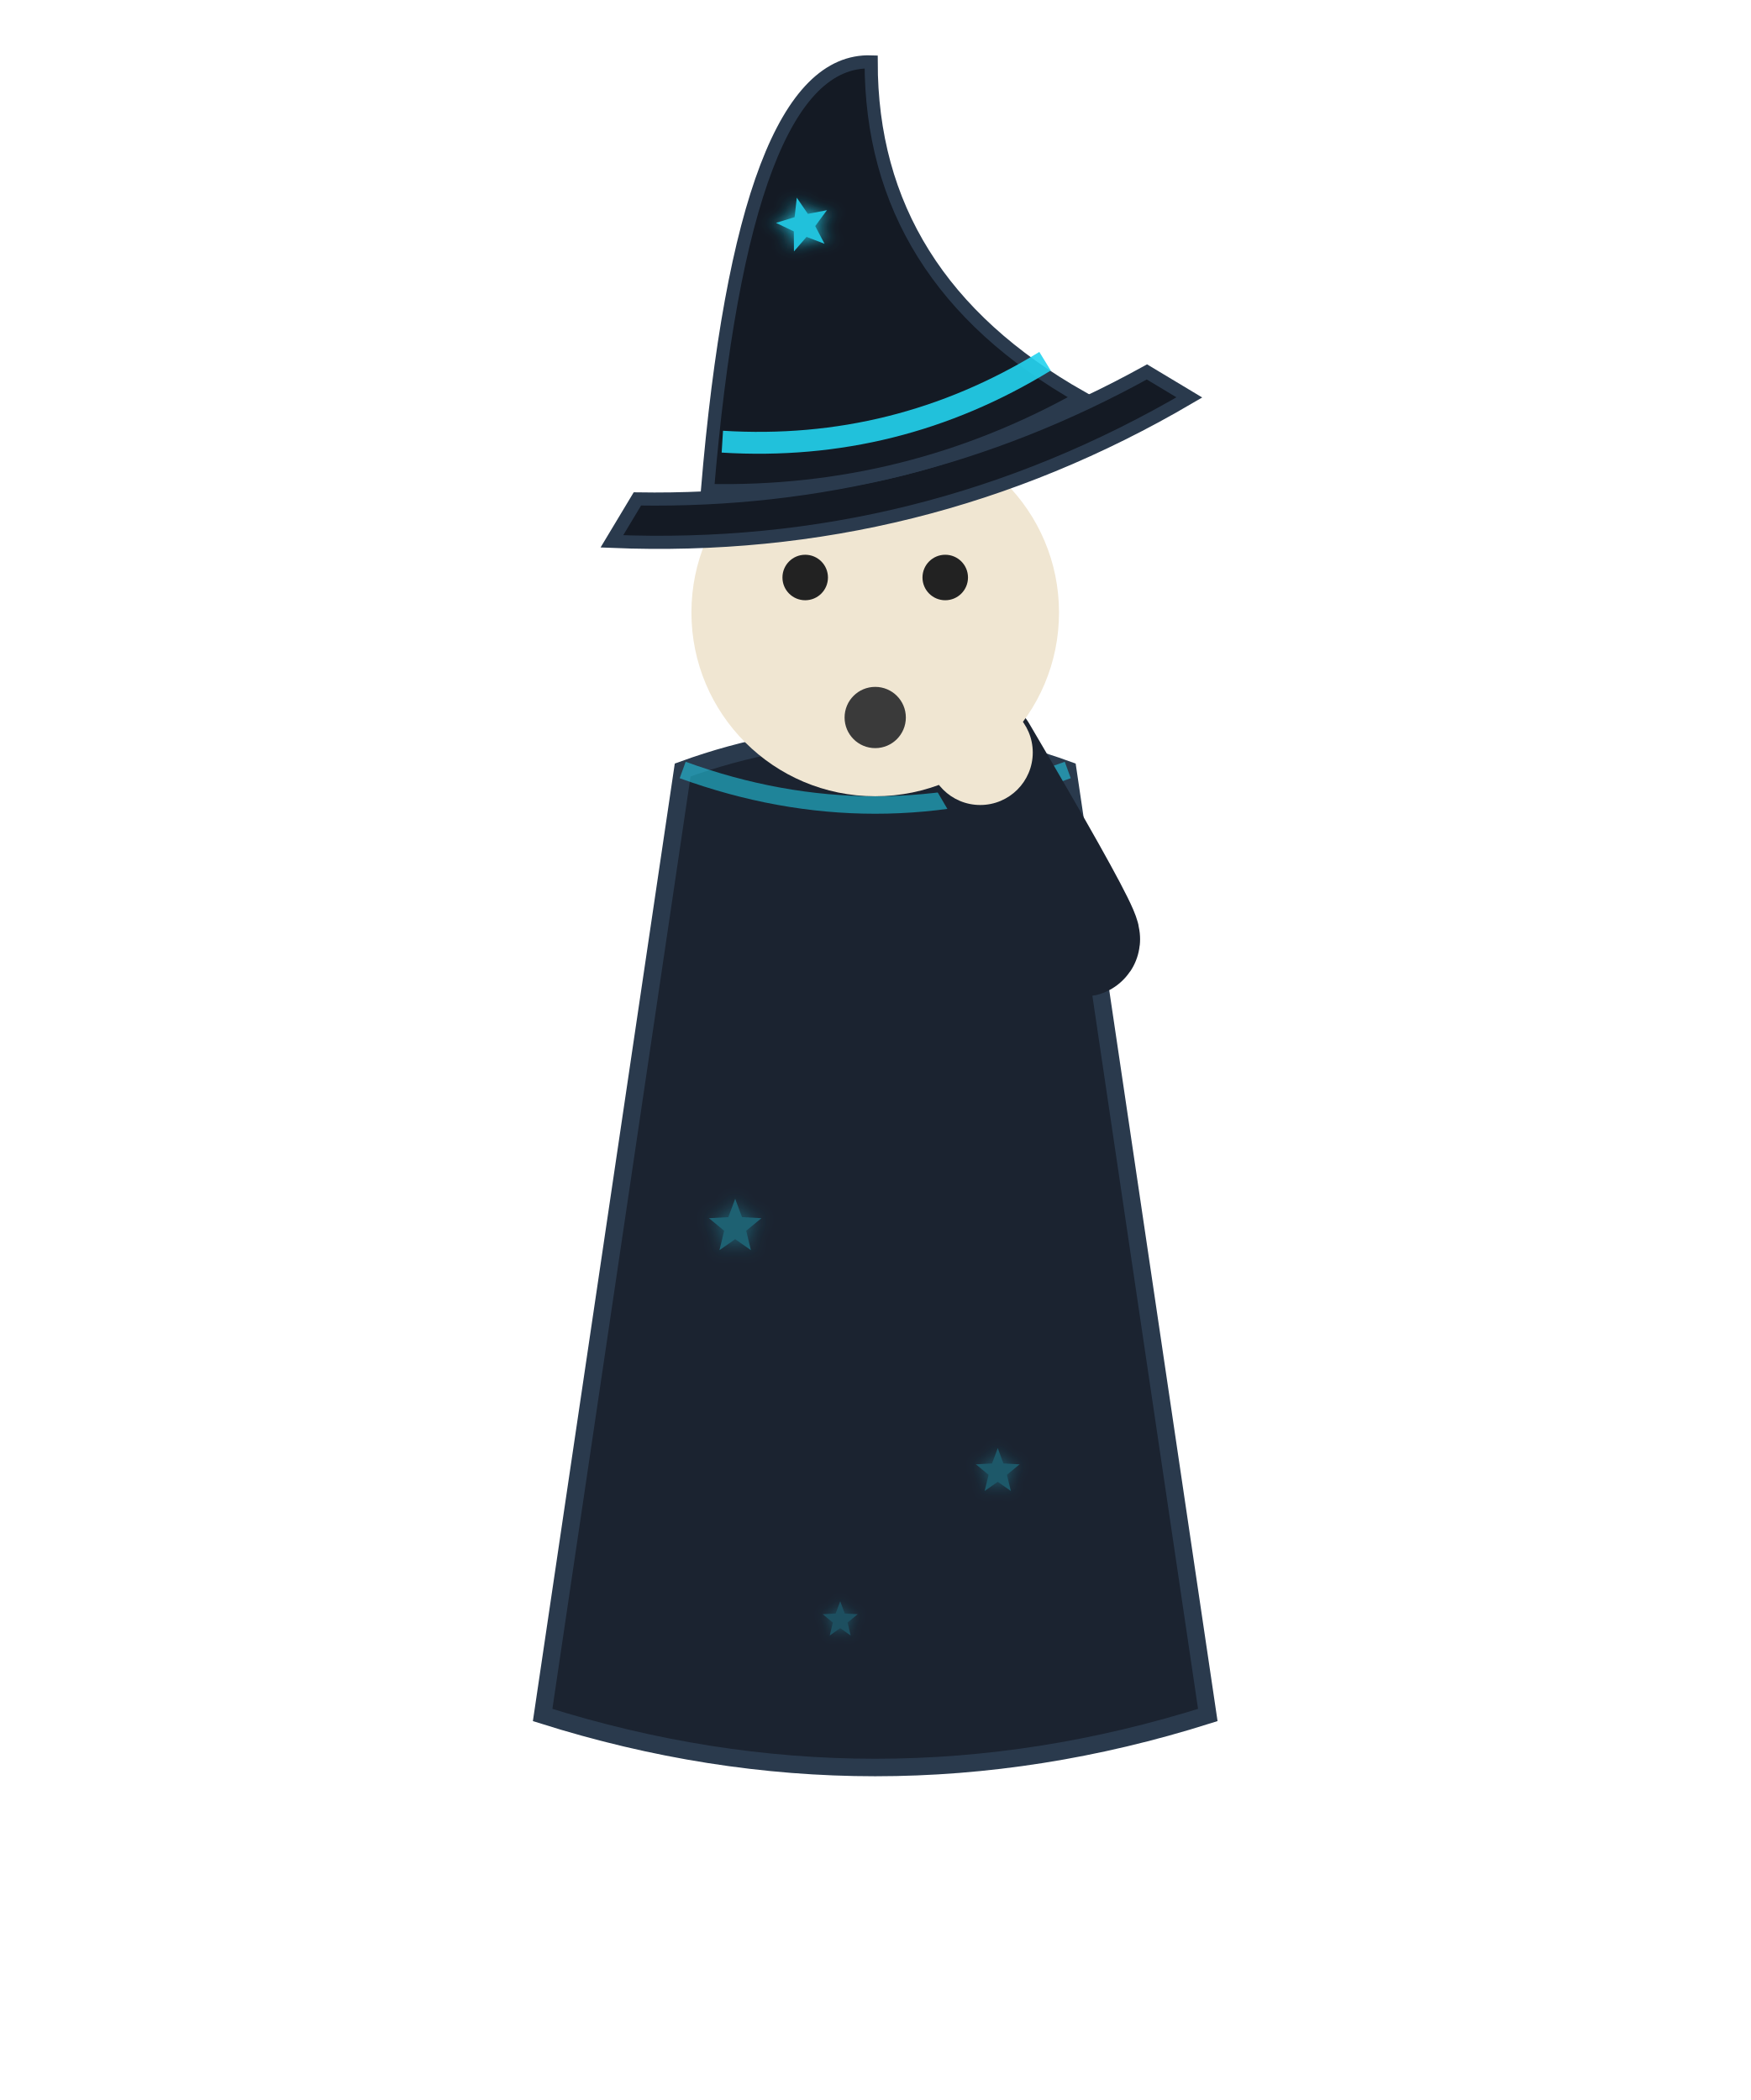
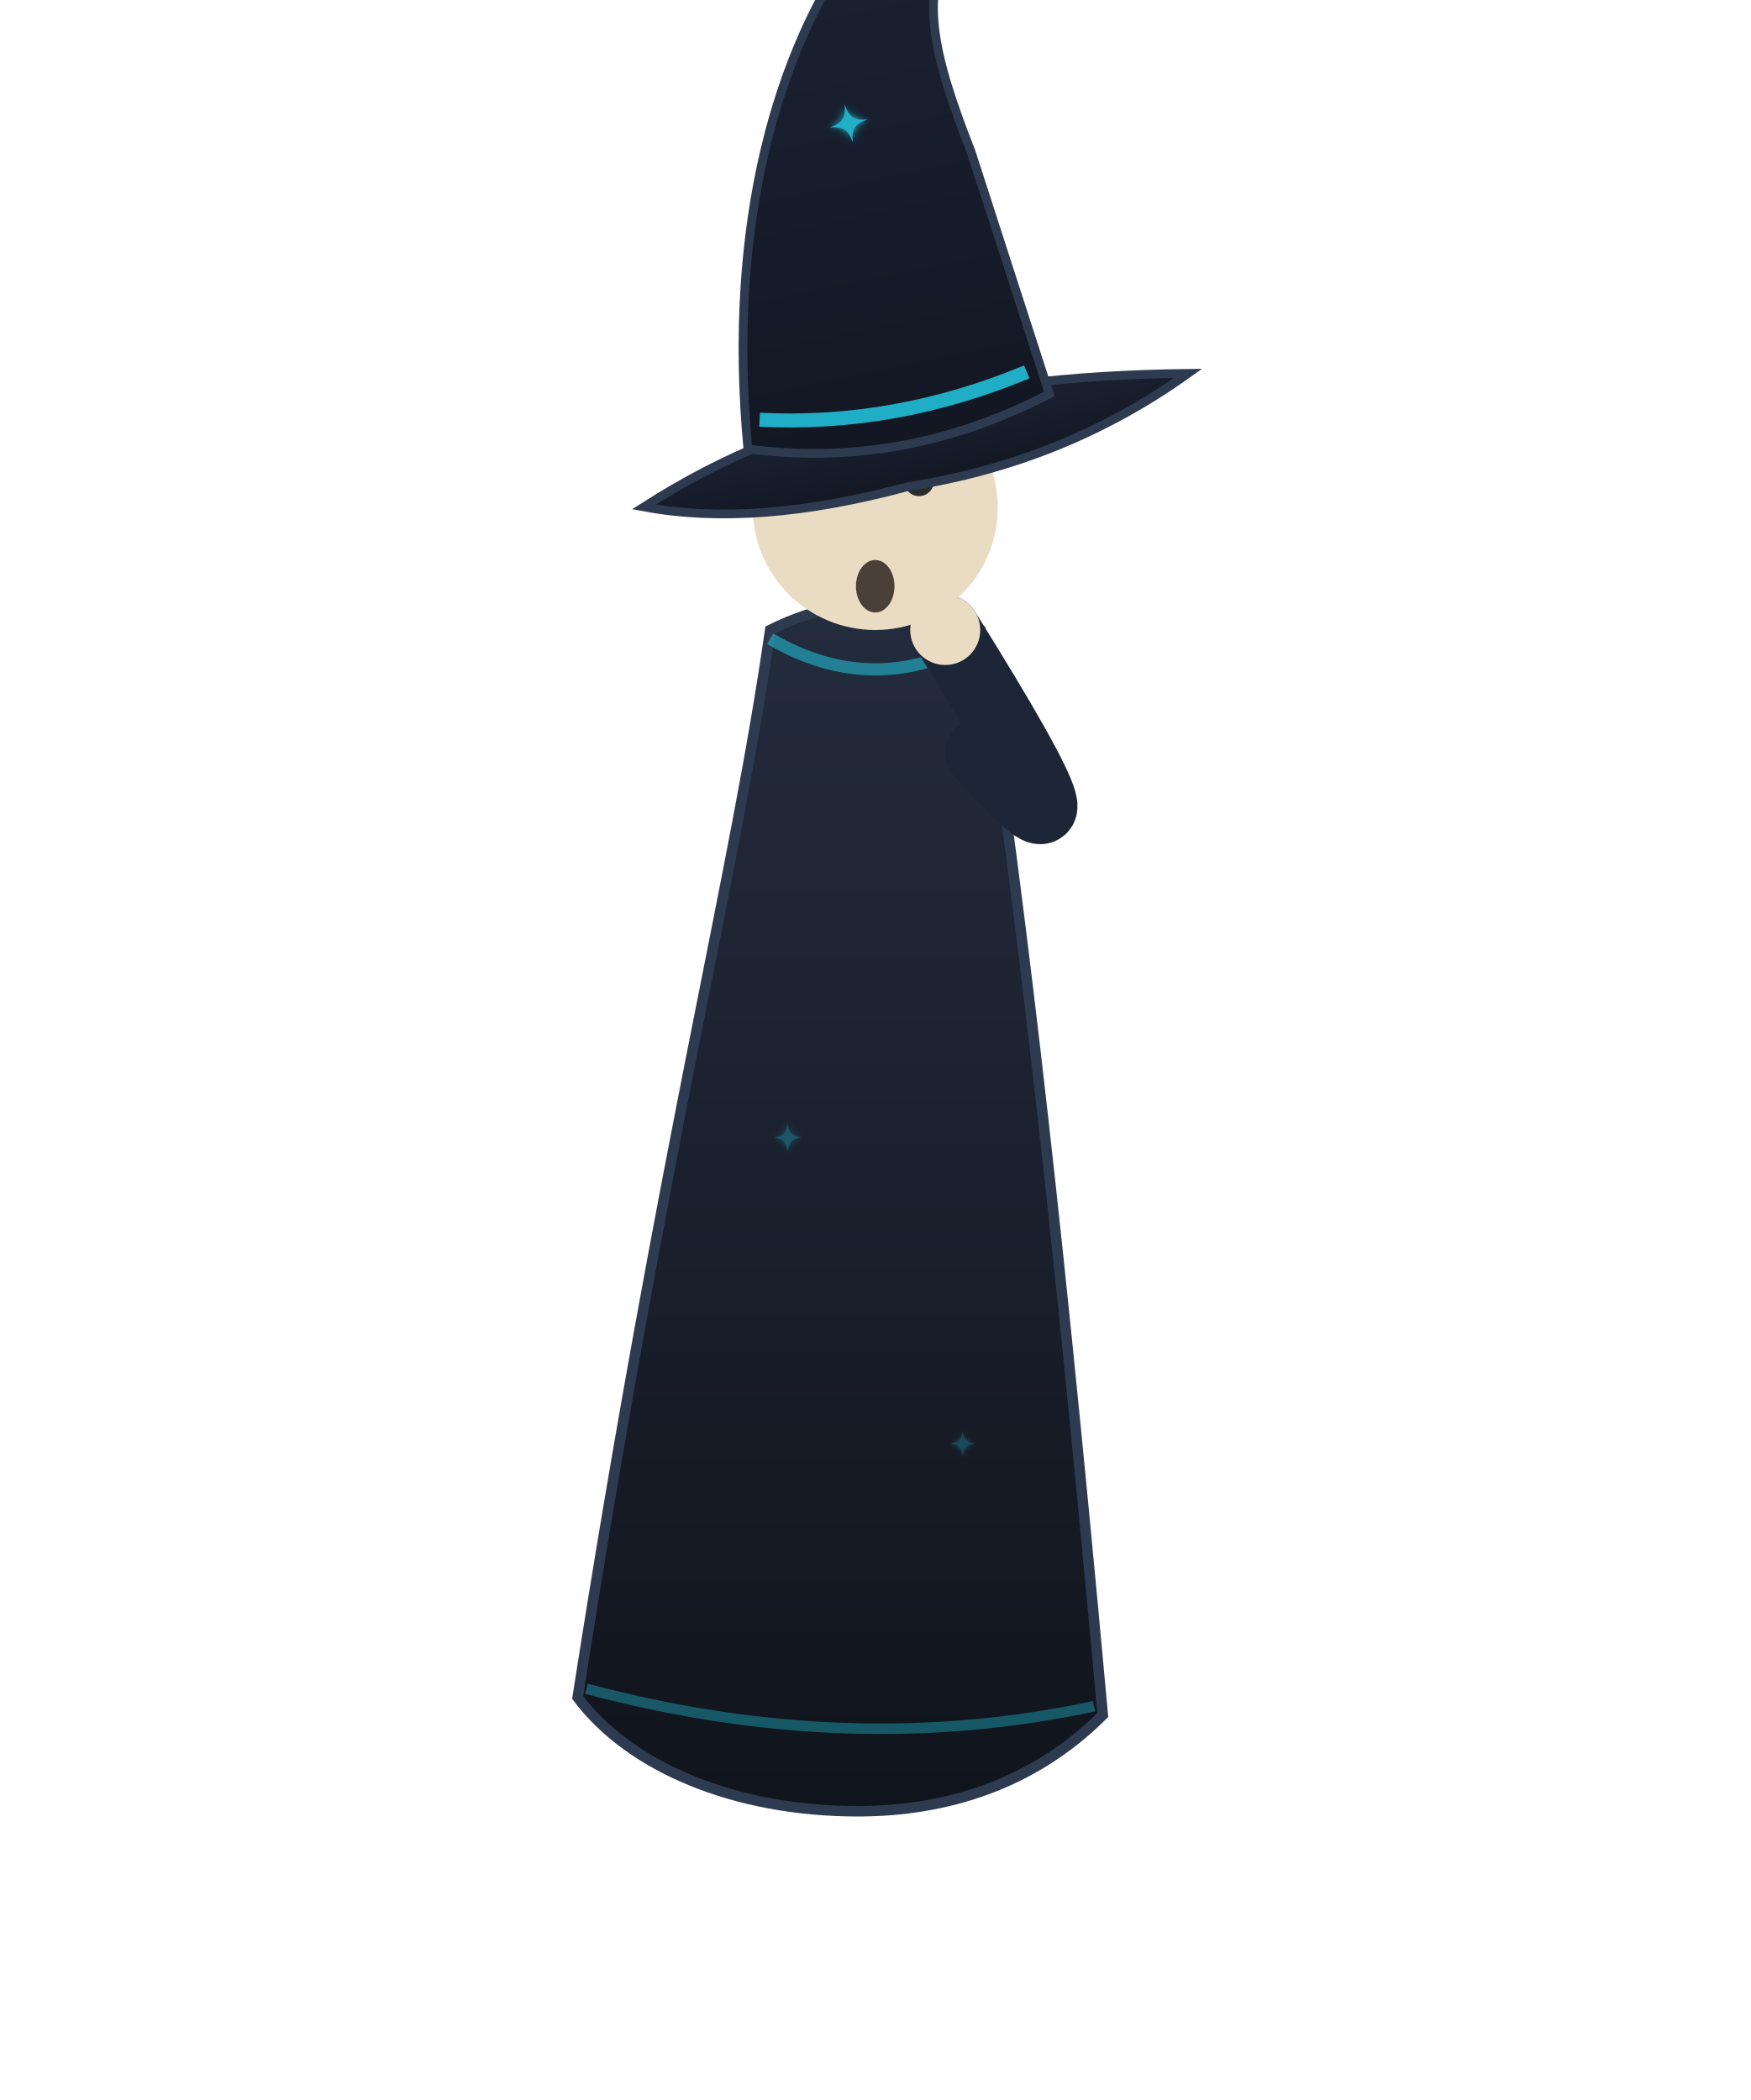
<svg xmlns="http://www.w3.org/2000/svg" viewBox="0 0 200 240">
  <defs>
    <filter id="glow" x="-60%" y="-60%" width="220%" height="220%">
-       <feGaussianBlur stdDeviation="3" result="b" />
+       <feGaussianBlur stdDeviation="2.2" result="b" />
      <feMerge>
        <feMergeNode in="b" />
        <feMergeNode in="SourceGraphic" />
      </feMerge>
    </filter>
+     <linearGradient id="robe" x1="0" y1="0" x2="0" y2="1">
+       <stop offset="0" stop-color="#232c3d" />
+       <stop offset="1" stop-color="#10141c" />
+     </linearGradient>
+     <linearGradient id="hat" x1="0" y1="0" x2="0" y2="1">
+       <stop offset="0" stop-color="#1a2233" />
+       <stop offset="1" stop-color="#121722" />
+     </linearGradient>
  </defs>
-   <path d="M78,88 Q100,80 122,88 L138,196 Q100,208 62,196 Z" fill="#1b2330" stroke="#2a3a4d" stroke-width="2" />
-   <path d="M78,88 Q100,96 122,88" stroke="#22d3ee" stroke-width="2" fill="none" opacity="0.55" />
-   <path transform="translate(84,140) scale(0.3)" d="M0,-10 L2.6,-3 L10,-2.6 L4.2,2.2 L6,9.6 L0,5.4 L-6,9.6 L-4.2,2.2 L-10,-2.6 L-2.6,-3 Z" fill="#22d3ee" opacity="0.35" filter="url(#glow)" />
-   <path transform="translate(114,168) scale(0.25)" d="M0,-10 L2.6,-3 L10,-2.6 L4.2,2.2 L6,9.6 L0,5.4 L-6,9.6 L-4.2,2.2 L-10,-2.6 L-2.6,-3 Z" fill="#22d3ee" opacity="0.3" filter="url(#glow)" />
-   <path transform="translate(96,185) scale(0.2)" d="M0,-10 L2.6,-3 L10,-2.6 L4.2,2.2 L6,9.6 L0,5.4 L-6,9.6 L-4.2,2.2 L-10,-2.6 L-2.6,-3 Z" fill="#22d3ee" opacity="0.25" filter="url(#glow)" />
-   <path d="M118,100 Q132,120 112,86" stroke="#1b2330" stroke-width="13" fill="none" stroke-linecap="round" />
-   <circle cx="112" cy="86" r="6" fill="#f0e6d2" />
-   <circle cx="100" cy="70" r="21" fill="#f0e6d2" />
-   <circle cx="92" cy="66" r="2.6" fill="#222" />
-   <circle cx="108" cy="66" r="2.6" fill="#222" />
-   <circle cx="100" cy="82" r="3.5" fill="#3a3a3a" />
-   <g transform="rotate(-14 100 42)">
-     <path d="M66,54 Q100,64 134,54 L130,50 Q100,58 70,50 Z" fill="#141a24" stroke="#2a3a4d" stroke-width="1.5" />
-     <path d="M78,51 Q94,4 108,8 Q102,32 122,51 Q100,57 78,51 Z" fill="#141a24" stroke="#2a3a4d" stroke-width="1.5" />
-     <path d="M81,46 Q100,52 119,46" stroke="#22d3ee" stroke-width="2.5" fill="none" opacity="0.9" />
-     <path transform="translate(96,24) scale(0.3)" d="M0,-10 L2.6,-3 L10,-2.6 L4.2,2.2 L6,9.6 L0,5.4 L-6,9.6 L-4.2,2.2 L-10,-2.6 L-2.6,-3 Z" fill="#22d3ee" opacity="0.9" filter="url(#glow)" />
+   <path d="M88,72 Q100,66 112,72 C116,100 120,130 126,196 C118,204 108,207 98,207 C84,207 72,202 66,194 C76,130 84,100 88,72 Z" fill="url(#robe)" stroke="#2e3a4f" stroke-width="1.2" />
+   <path d="M88,73 Q100,80 112,73" stroke="#22d3ee" stroke-width="1.4" fill="none" opacity="0.5" />
+   <path d="M67,193 Q97,201 125,195" stroke="#22d3ee" stroke-width="1.2" fill="none" opacity="0.35" />
+   <path transform="translate(90,130) scale(0.16)" d="M0,-10 C1,-3 3,-1 10,0 C3,1 1,3 0,10 C-1,3 -3,1 -10,0 C-3,-1 -1,-3 0,-10 Z" fill="#22d3ee" opacity="0.3" filter="url(#glow)" />
+   <path transform="translate(110,165) scale(0.14)" d="M0,-10 C1,-3 3,-1 10,0 C3,1 1,3 0,10 C-1,3 -3,1 -10,0 C-3,-1 -1,-3 0,-10 Z" fill="#22d3ee" opacity="0.25" filter="url(#glow)" />
+   <path d="M112,86 Q128,104 108,72" stroke="#1d2636" stroke-width="8" fill="none" stroke-linecap="round" />
+   <circle cx="108" cy="72" r="4" fill="#e9dcc3" />
+   <circle cx="100" cy="58" r="14" fill="#e9dcc3" />
+   <circle cx="95" cy="55" r="1.7" fill="#2c2c2c" />
+   <circle cx="105" cy="55" r="1.7" fill="#2c2c2c" />
+   <ellipse cx="100" cy="67" rx="2.2" ry="3" fill="#4a4038" />
+   <g transform="rotate(-12 100 38)">
+     <path d="M70,52 Q86,46 100,47 Q114,46 134,50 Q118,57 100,56 Q82,57 70,52 Z" fill="url(#hat)" stroke="#2e3a4f" stroke-width="1" />
+     <path d="M83,48 C86,22 96,4 107,-6 C116,-12 124,-10 118,-4 C113,1 113,8 115,20 L118,49 Q100,54 83,48 Z" fill="url(#hat)" stroke="#2e3a4f" stroke-width="1" />
+     <path d="M85,45 Q100,49 116,46" stroke="#22d3ee" stroke-width="1.6" fill="none" opacity="0.8" />
+     <path transform="translate(102,14) scale(0.22)" d="M0,-10 C1,-3 3,-1 10,0 C3,1 1,3 0,10 C-1,3 -3,1 -10,0 C-3,-1 -1,-3 0,-10 Z" fill="#22d3ee" opacity="0.8" filter="url(#glow)" />
  </g>
</svg>
